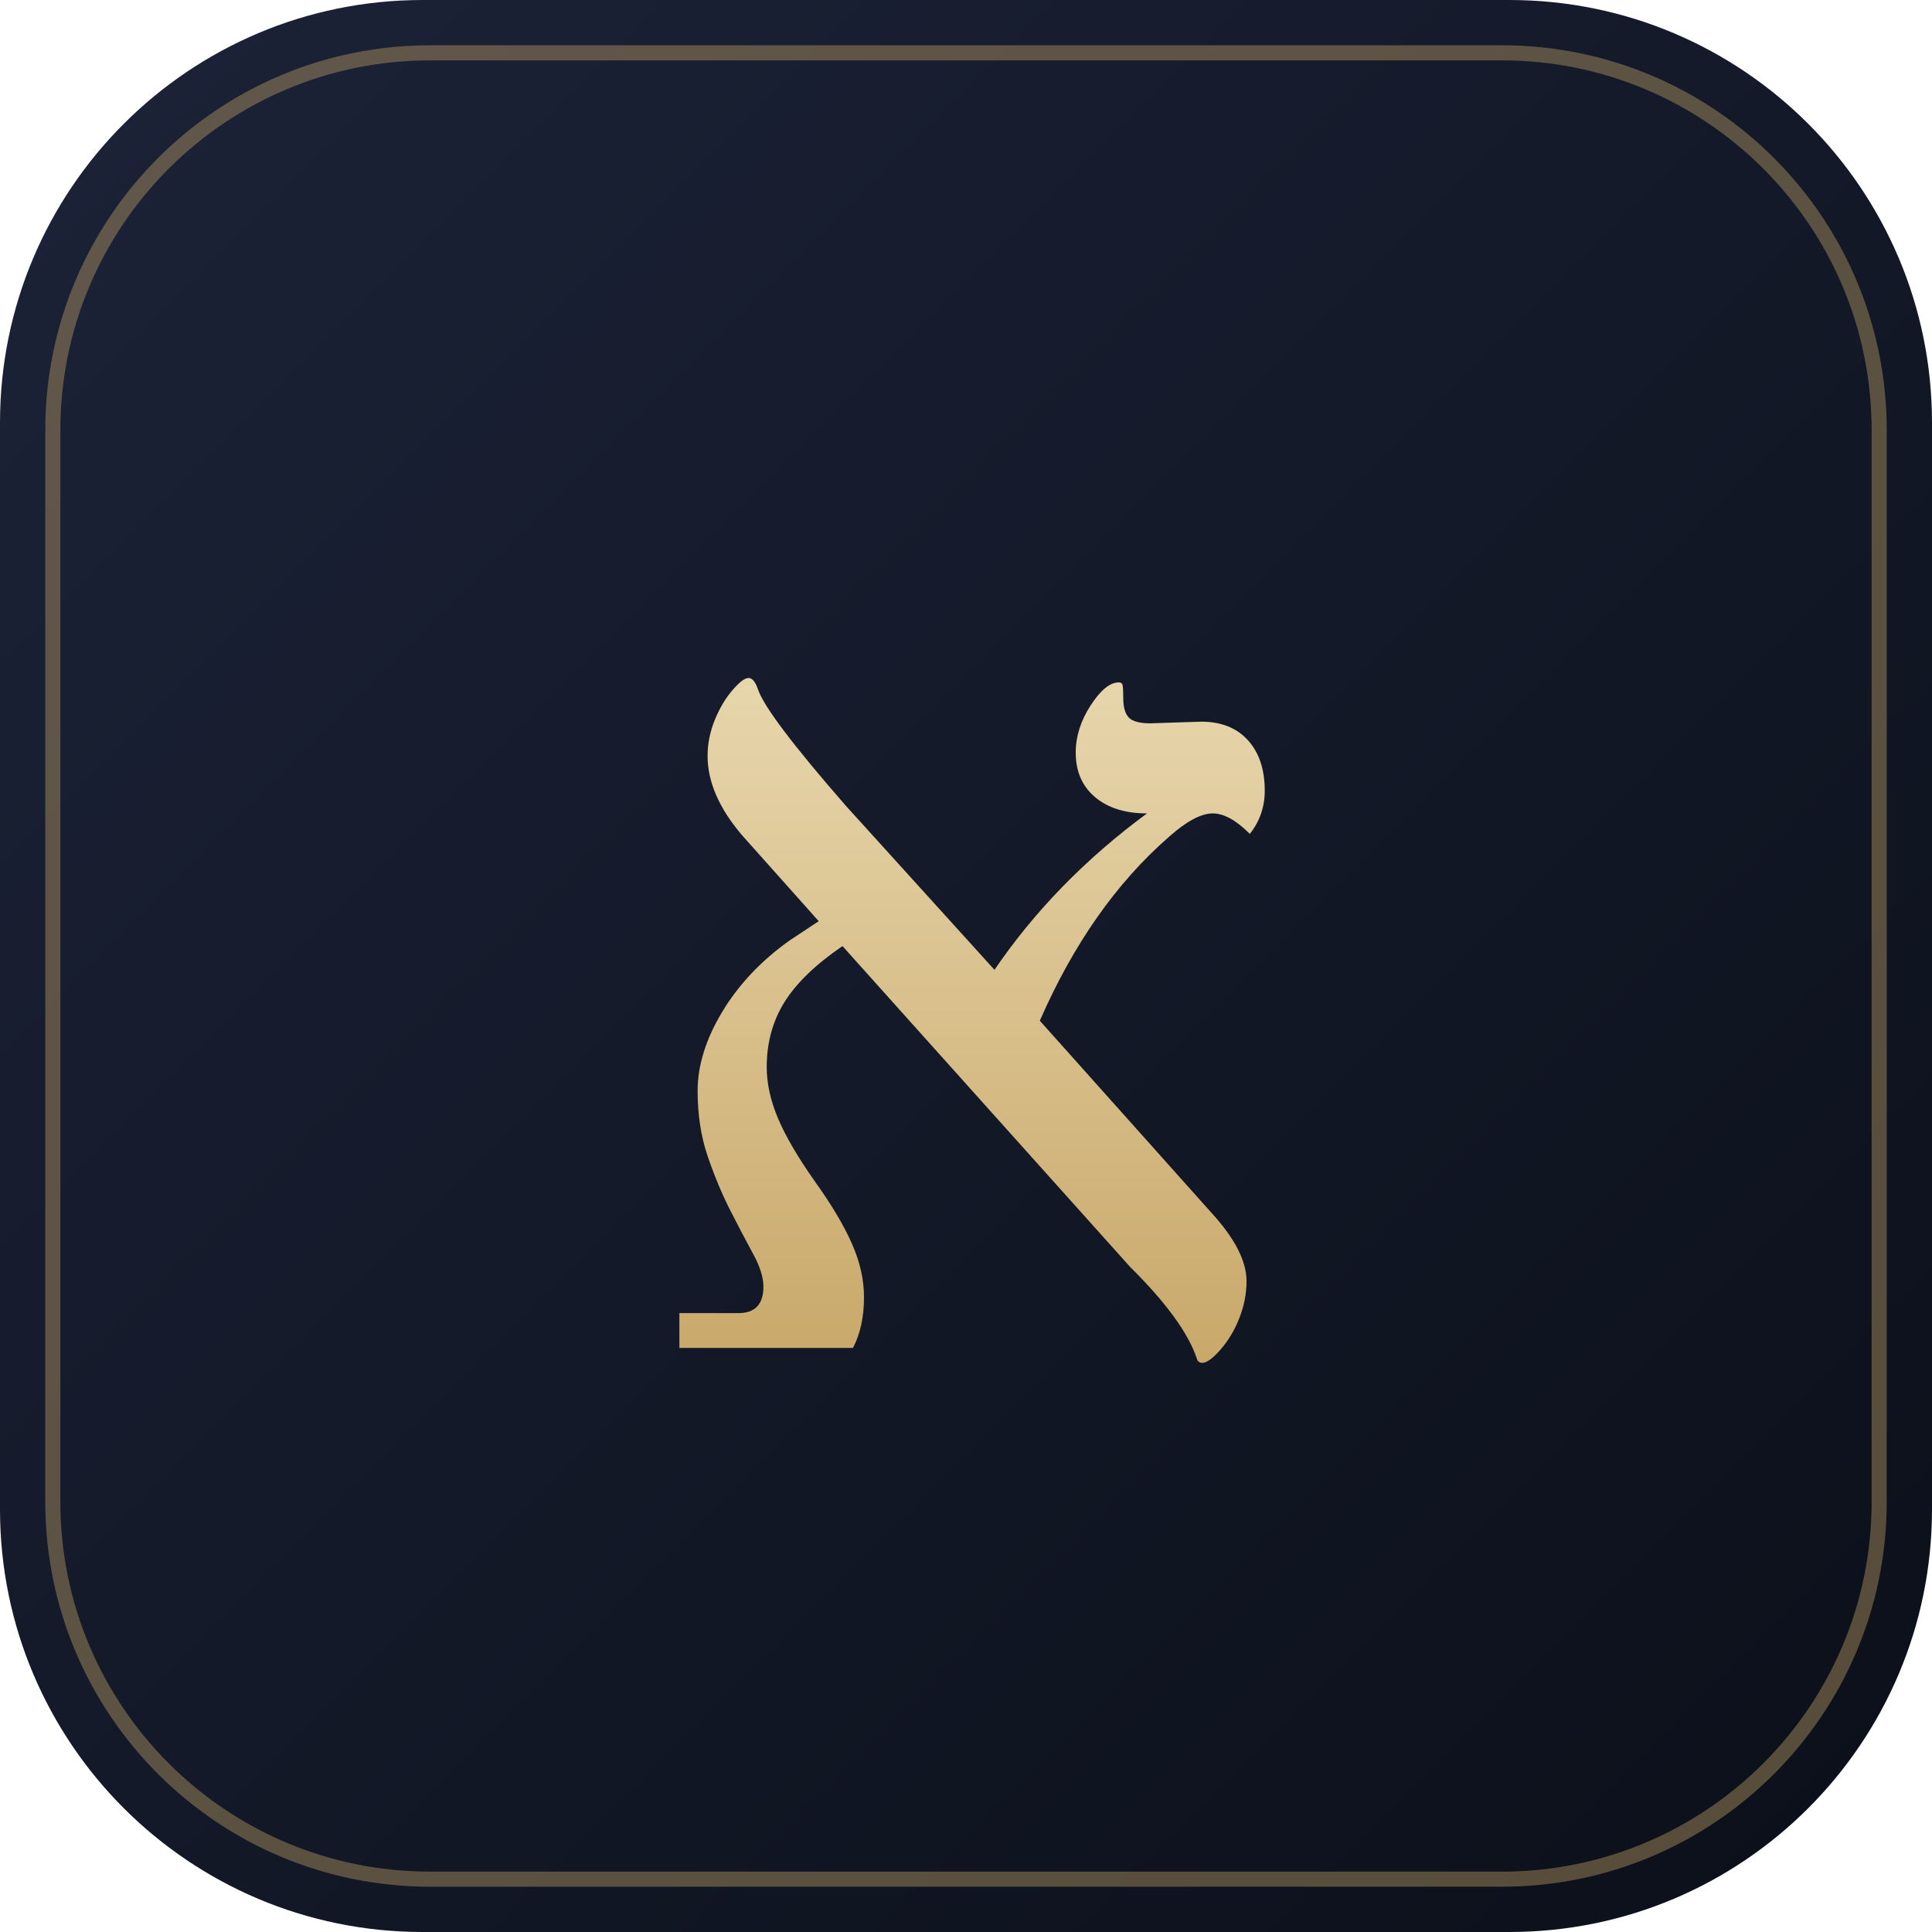
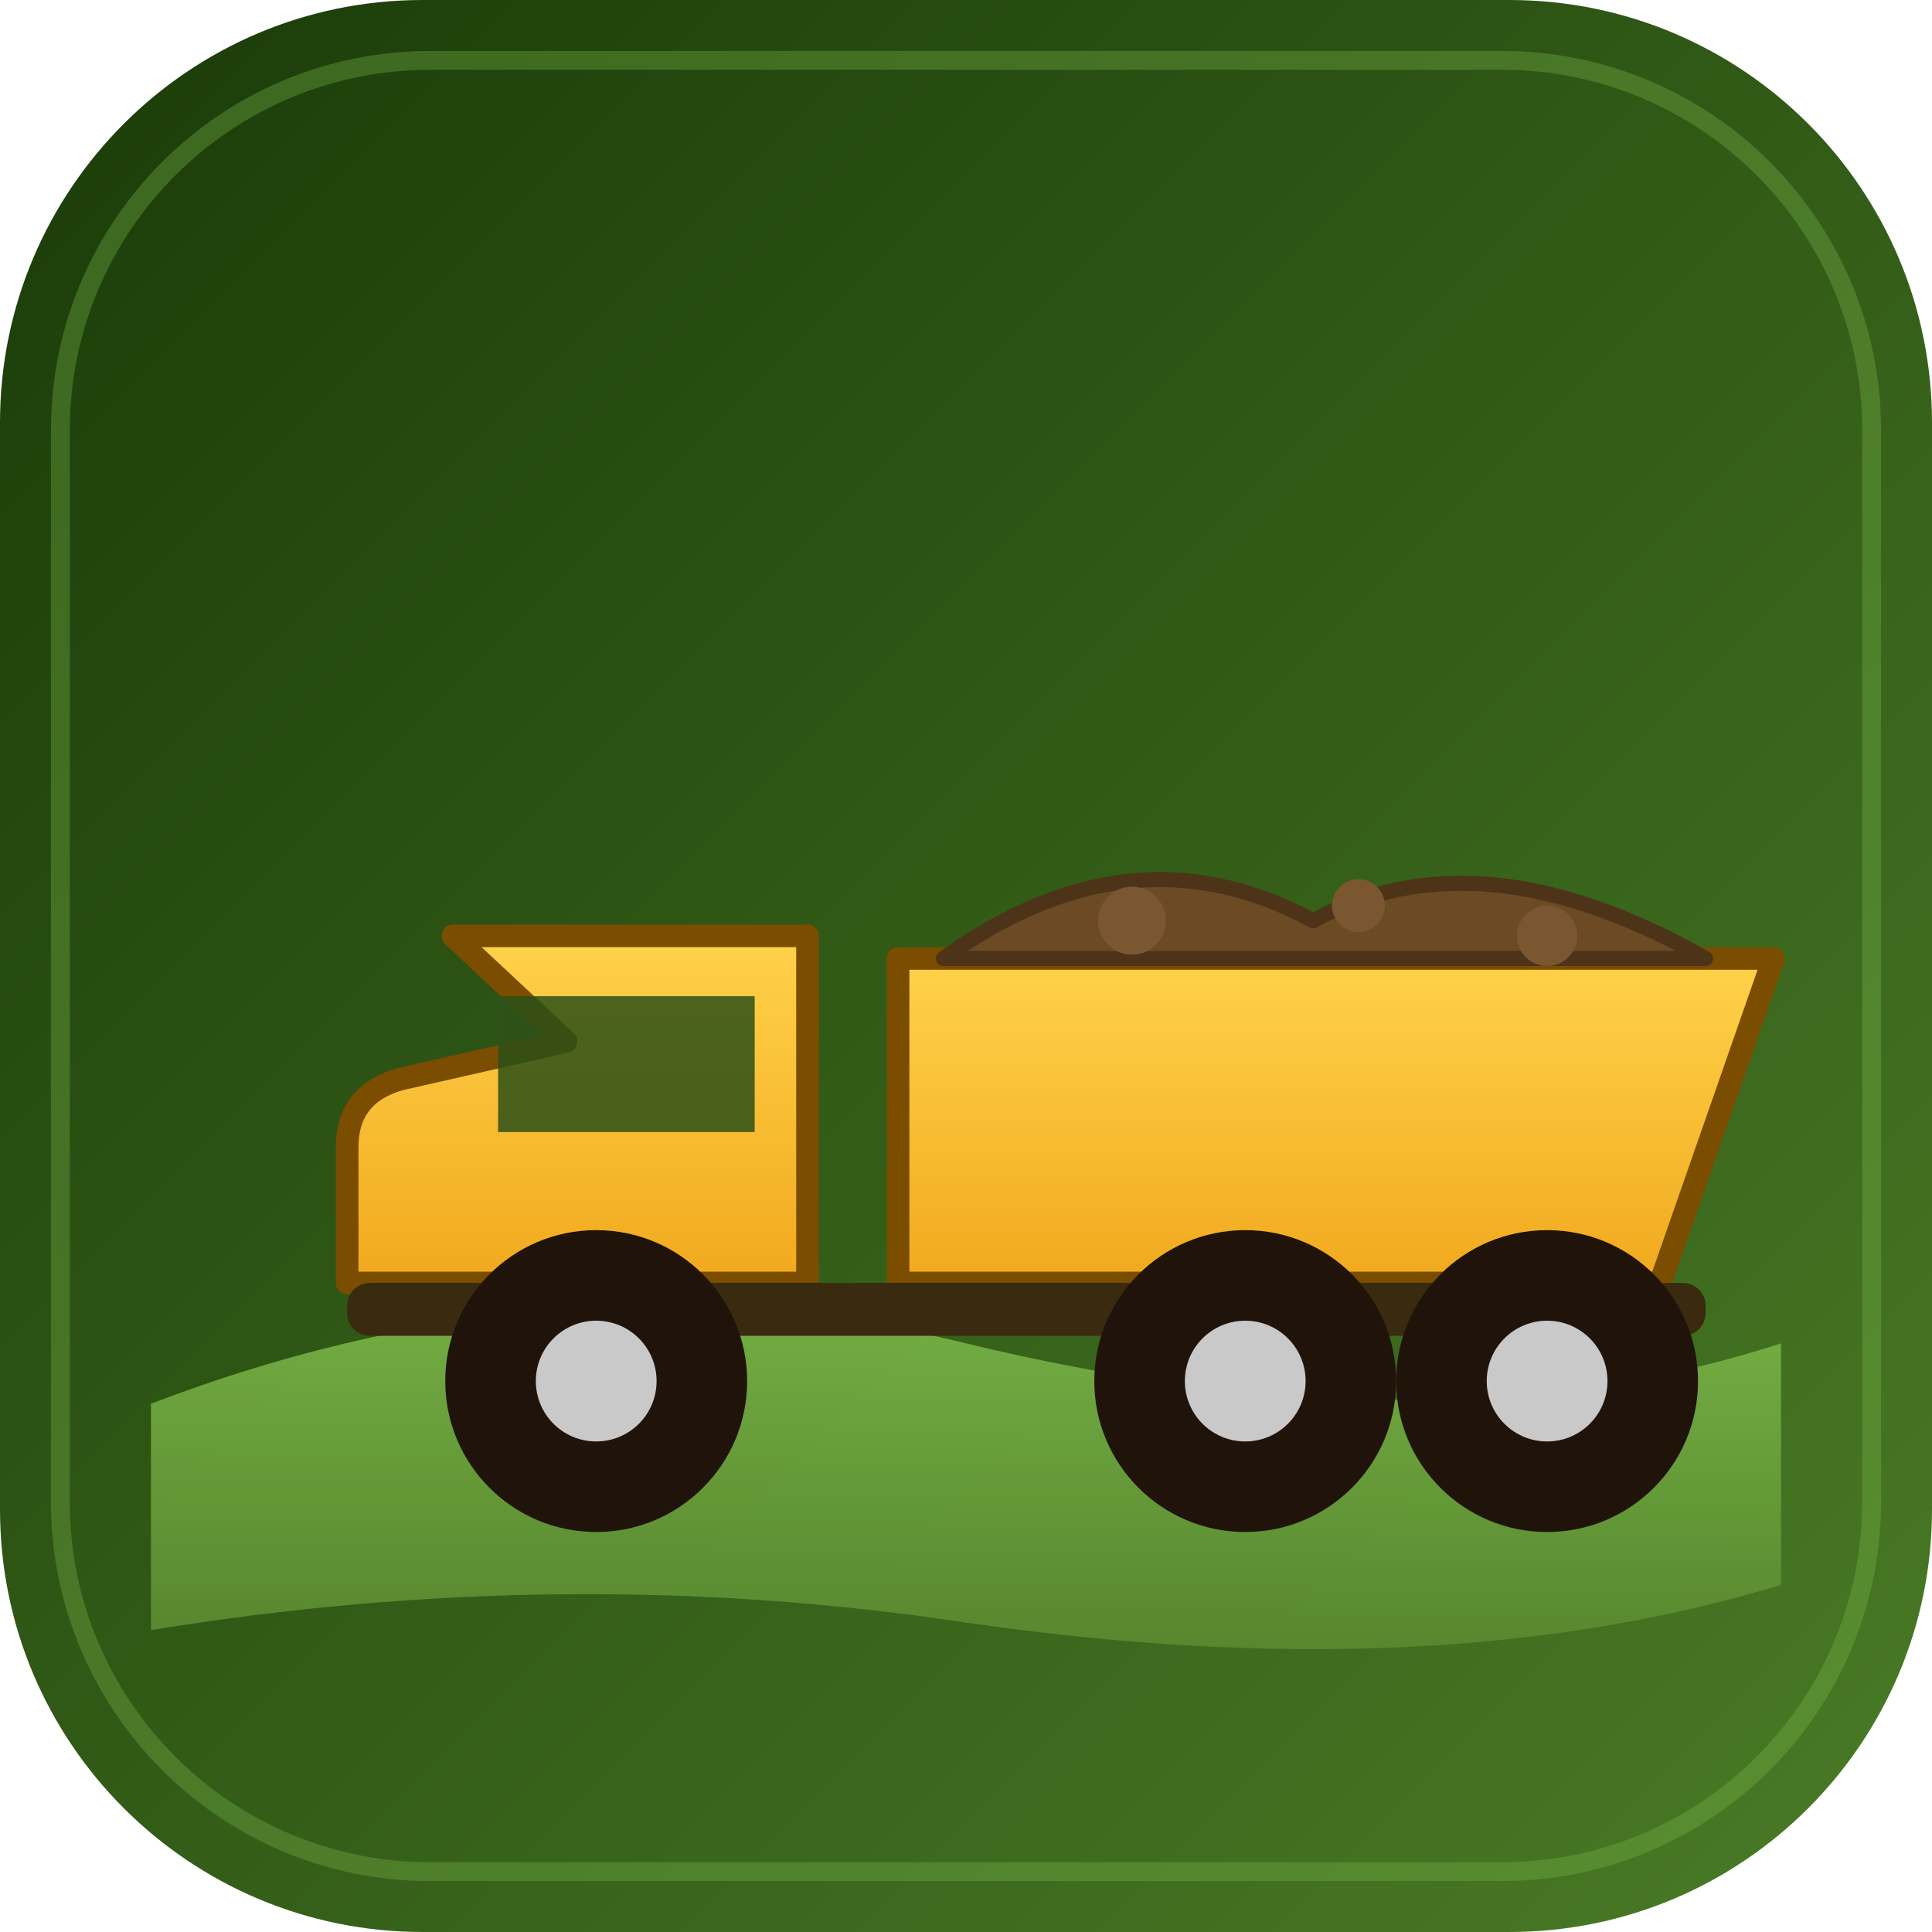
<svg xmlns="http://www.w3.org/2000/svg" width="512" height="512" viewBox="0 0 512 512">
  <defs>
    <linearGradient id="bg" x1="0" y1="0" x2="1" y2="1">
-       <stop offset="0" stop-color="#1c2338" />
-       <stop offset="1" stop-color="#0b0f19" />
+       <stop offset="0" stop-color="#1a3a08" />
+       <stop offset="1" stop-color="#4a7c26" />
    </linearGradient>
-     <linearGradient id="gold" x1="0" y1="0" x2="0" y2="1">
-       <stop offset="0" stop-color="#e7d6ac" />
-       <stop offset="1" stop-color="#c9a86a" />
+     <linearGradient id="body" x1="0" y1="0" x2="0" y2="1">
+       <stop offset="0" stop-color="#ffd24a" />
+       <stop offset="1" stop-color="#f1a91e" />
+     </linearGradient>
+     <linearGradient id="ground" x1="0" y1="0" x2="0" y2="1">
+       <stop offset="0" stop-color="#7ab648" />
+       <stop offset="1" stop-color="#5a8a30" />
    </linearGradient>
  </defs>
  <rect width="512" height="512" rx="112" fill="url(#bg)" />
-   <rect x="14" y="14" width="484" height="484" rx="100" fill="none" stroke="#c9a86a" stroke-opacity="0.4" stroke-width="4" />
-   <text x="256" y="256" font-family="Georgia, 'Times New Roman', serif" font-size="300" fill="url(#gold)" text-anchor="middle" dominant-baseline="central">א</text>
+   <rect x="16" y="16" width="480" height="480" rx="98" fill="none" stroke="#7ab648" stroke-opacity="0.35" stroke-width="5" />
+   <path d="M40 372 Q150 330 256 356 Q380 386 472 356 L472 420 Q380 448 256 430 Q150 414 40 432 Z" fill="url(#ground)" opacity="0.9" />
+   <g transform="translate(0,4)">
+     <path d="M238 250 L470 250 L440 336 L238 336 Z" fill="url(#body)" stroke="#7a4d00" stroke-width="6" stroke-linejoin="round" />
+     <path d="M250 250 Q300 214 348 240 Q392 216 452 250 Z" fill="#6b4a24" stroke="#4d3418" stroke-width="4" stroke-linejoin="round" />
+     <circle cx="300" cy="240" r="9" fill="#7a5730" />
+     <circle cx="360" cy="236" r="7" fill="#7a5730" />
+     <circle cx="410" cy="244" r="8" fill="#7a5730" />
+     <path d="M120 244 L214 244 L214 336 L92 336 L92 300 Q92 286 106 282 L150 272 Z" fill="url(#body)" stroke="#7a4d00" stroke-width="6" stroke-linejoin="round" />
+     <path d="M132 260 L200 260 L200 296 L132 296 Z" fill="#2d5016" opacity="0.85" />
+     <rect x="92" y="336" width="360" height="14" rx="6" fill="#3a2a10" />
+     <g fill="#20140a">
+       <circle cx="158" cy="362" r="40" />
+       <circle cx="330" cy="362" r="40" />
+       <circle cx="410" cy="362" r="40" />
+     </g>
+     <g fill="#c9c9c9">
+       <circle cx="158" cy="362" r="16" />
+       <circle cx="330" cy="362" r="16" />
+       <circle cx="410" cy="362" r="16" />
+     </g>
+   </g>
</svg>
